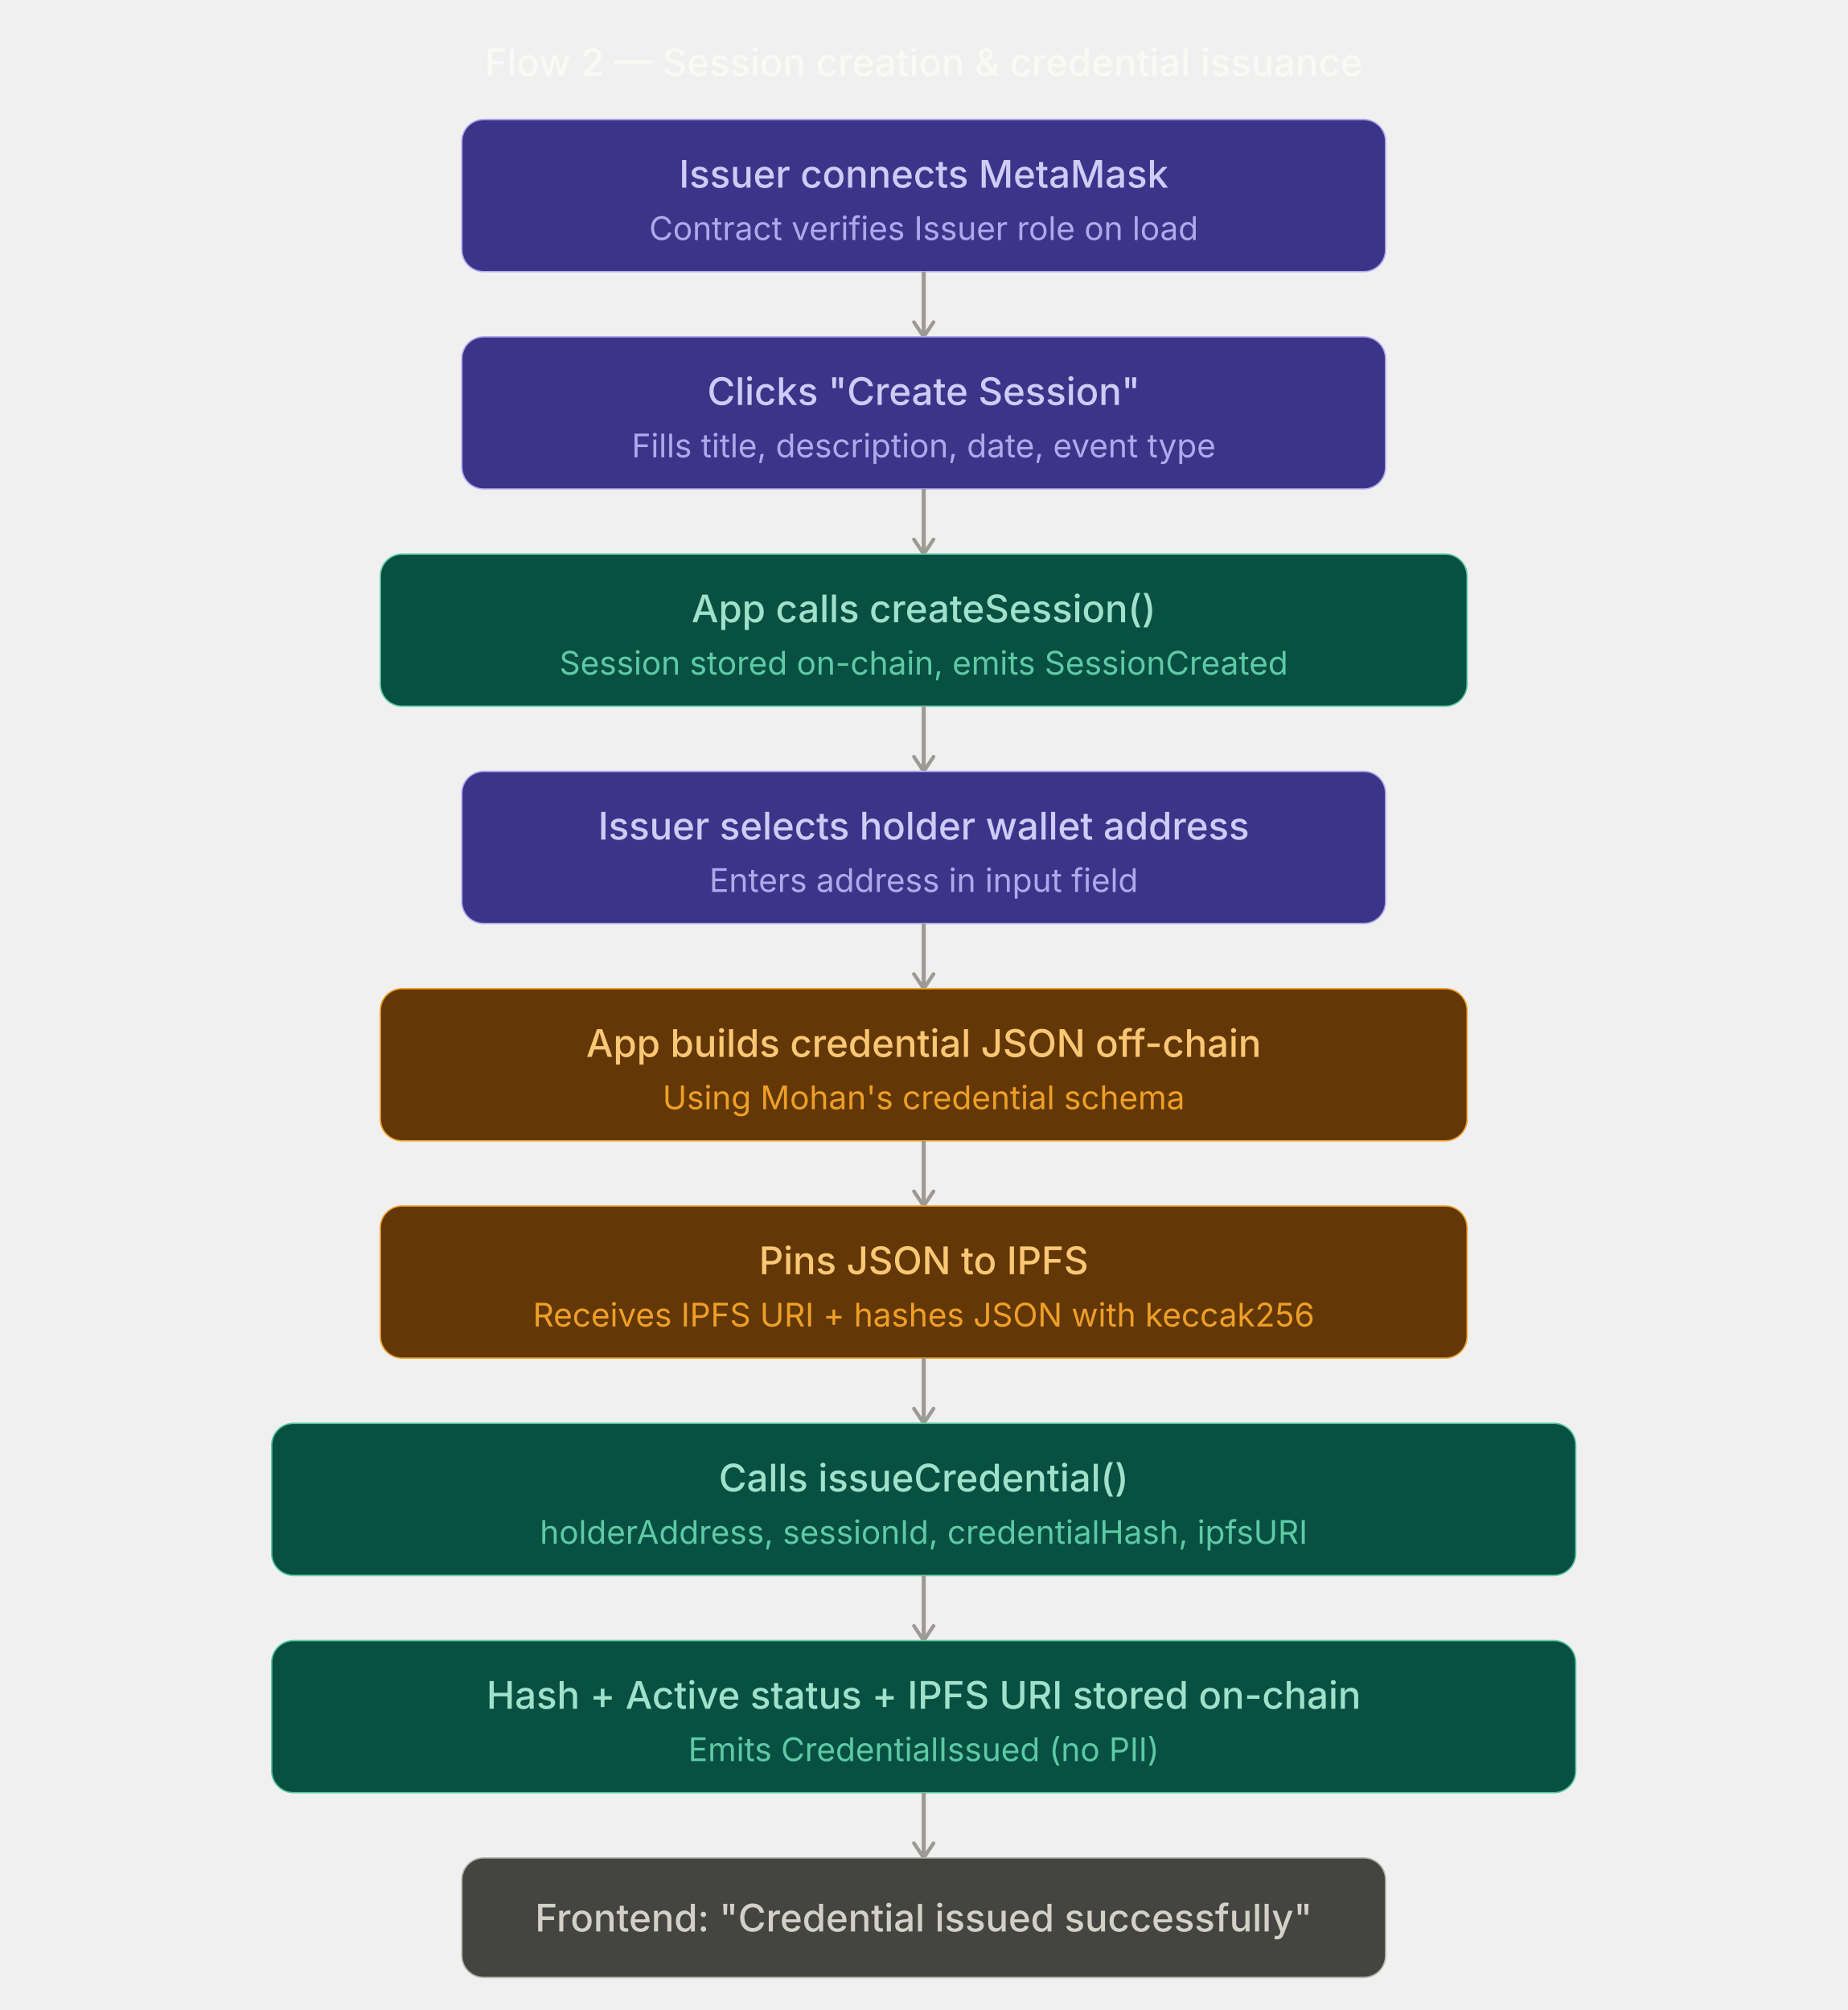
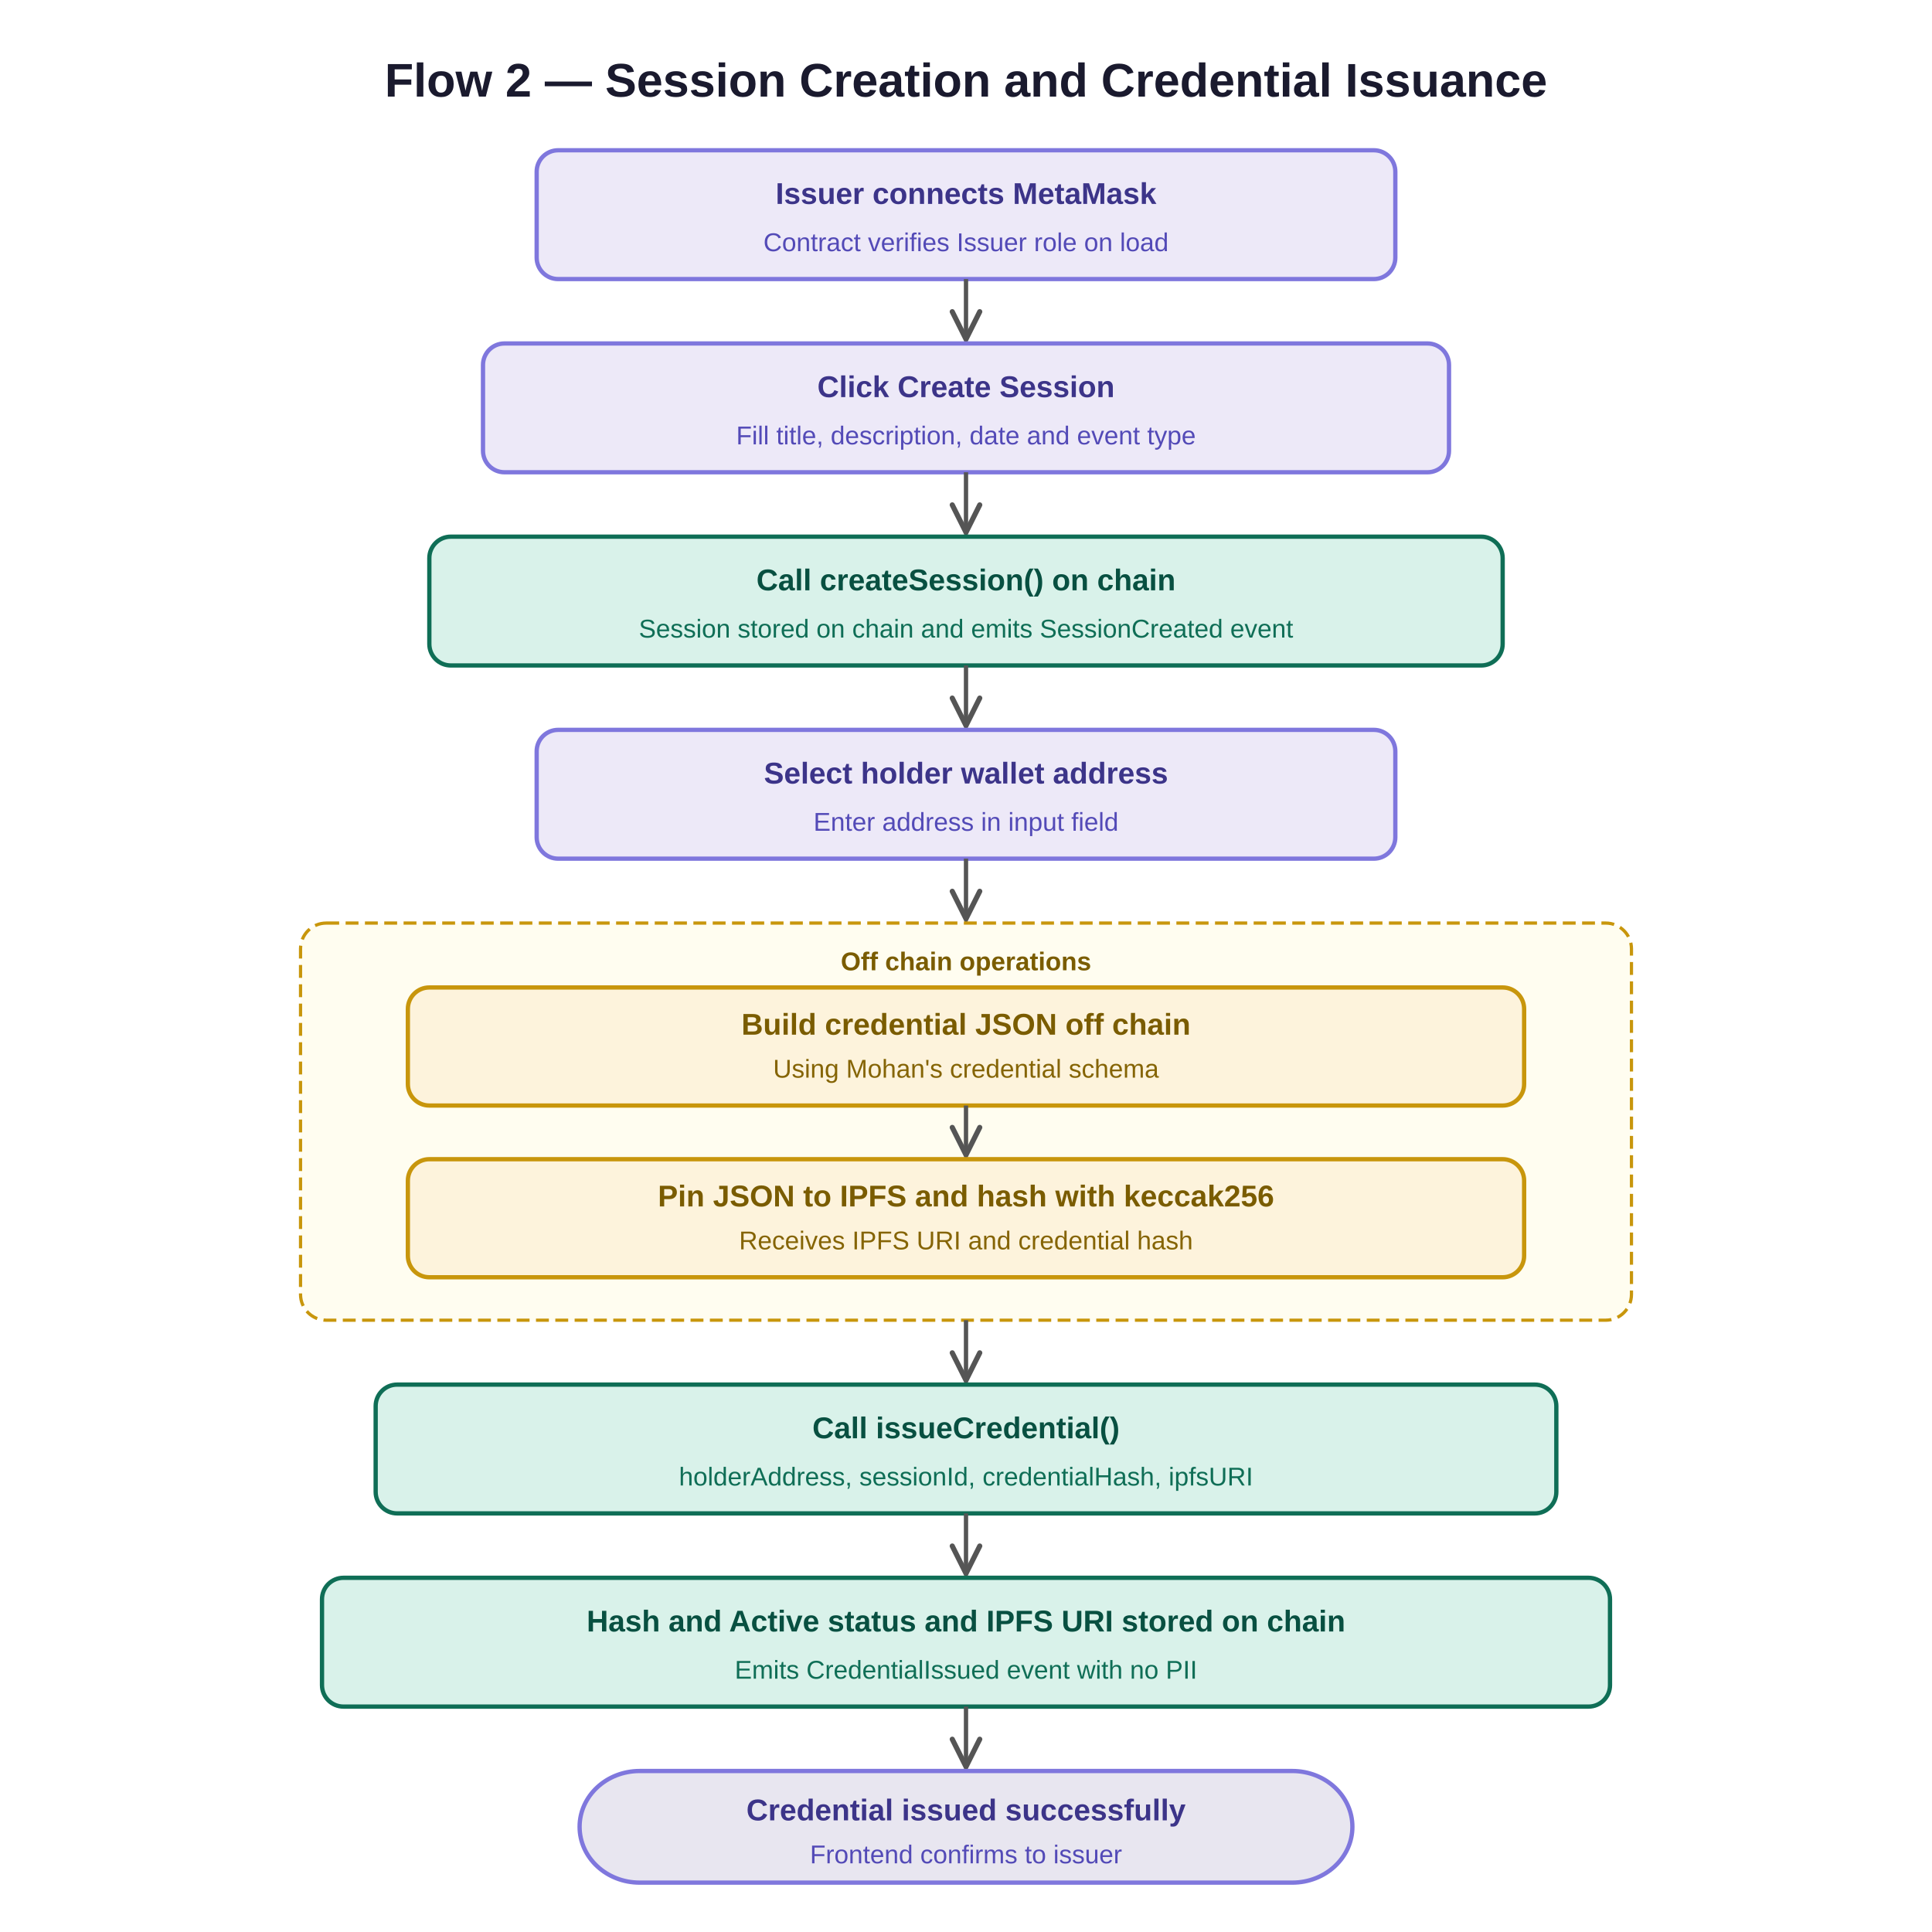
- <svg xmlns="http://www.w3.org/2000/svg" width="100%" viewBox="0 0 680 740" role="img">
+ <svg xmlns="http://www.w3.org/2000/svg" width="900" height="900" viewBox="0 0 900 900" font-family="Arial, sans-serif">
+   <rect width="900" height="900" fill="white" />
+   <text x="450" y="45" text-anchor="middle" font-size="22" font-weight="bold" fill="#1a1a2e">Flow 2 — Session Creation and Credential Issuance</text>
  <defs>
-     <marker id="arrow" viewBox="0 0 10 10" refX="8" refY="5" markerWidth="6" markerHeight="6" orient="auto-start-reverse">
-       <path d="M2 1L8 5L2 9" fill="none" stroke="context-stroke" stroke-width="1.5" stroke-linecap="round" stroke-linejoin="round" />
+     <marker id="arr" viewBox="0 0 10 10" refX="9" refY="5" markerWidth="8" markerHeight="8" orient="auto-start-reverse">
+       <path d="M1 1L9 5L1 9" fill="none" stroke="#555" stroke-width="1.5" stroke-linecap="round" />
    </marker>
  </defs>
-   <text x="340" y="28" text-anchor="middle" font-size="15" style="fill:rgb(250, 249, 245);stroke:none;color:rgb(255, 255, 255);stroke-width:1px;stroke-linecap:butt;stroke-linejoin:miter;opacity:1;font-family:&quot;Anthropic Sans&quot;, -apple-system, BlinkMacSystemFont, &quot;Segoe UI&quot;, sans-serif;font-size:14px;font-weight:500;text-anchor:middle;dominant-baseline:auto">Flow 2 — Session creation &amp; credential issuance</text>
-   <g style="fill:rgb(0, 0, 0);stroke:none;color:rgb(255, 255, 255);stroke-width:1px;stroke-linecap:butt;stroke-linejoin:miter;opacity:1;font-family:&quot;Anthropic Sans&quot;, -apple-system, BlinkMacSystemFont, &quot;Segoe UI&quot;, sans-serif;font-size:16px;font-weight:400;text-anchor:start;dominant-baseline:auto">
-     <rect x="170" y="44" width="340" height="56" rx="8" stroke-width="0.5" style="fill:rgb(60, 52, 137);stroke:rgb(175, 169, 236);color:rgb(255, 255, 255);stroke-width:0.5px;stroke-linecap:butt;stroke-linejoin:miter;opacity:1;font-family:&quot;Anthropic Sans&quot;, -apple-system, BlinkMacSystemFont, &quot;Segoe UI&quot;, sans-serif;font-size:16px;font-weight:400;text-anchor:start;dominant-baseline:auto" />
-     <text x="340" y="64" text-anchor="middle" dominant-baseline="central" style="fill:rgb(206, 203, 246);stroke:none;color:rgb(255, 255, 255);stroke-width:1px;stroke-linecap:butt;stroke-linejoin:miter;opacity:1;font-family:&quot;Anthropic Sans&quot;, -apple-system, BlinkMacSystemFont, &quot;Segoe UI&quot;, sans-serif;font-size:14px;font-weight:500;text-anchor:middle;dominant-baseline:central">Issuer connects MetaMask</text>
-     <text x="340" y="84" text-anchor="middle" dominant-baseline="central" style="fill:rgb(175, 169, 236);stroke:none;color:rgb(255, 255, 255);stroke-width:1px;stroke-linecap:butt;stroke-linejoin:miter;opacity:1;font-family:&quot;Anthropic Sans&quot;, -apple-system, BlinkMacSystemFont, &quot;Segoe UI&quot;, sans-serif;font-size:12px;font-weight:400;text-anchor:middle;dominant-baseline:central">Contract verifies Issuer role on load</text>
-   </g>
-   <line x1="340" y1="100" x2="340" y2="124" marker-end="url(#arrow)" style="fill:none;stroke:rgb(156, 154, 146);color:rgb(255, 255, 255);stroke-width:1.5px;stroke-linecap:butt;stroke-linejoin:miter;opacity:1;font-family:&quot;Anthropic Sans&quot;, -apple-system, BlinkMacSystemFont, &quot;Segoe UI&quot;, sans-serif;font-size:16px;font-weight:400;text-anchor:start;dominant-baseline:auto" />
-   <g style="fill:rgb(0, 0, 0);stroke:none;color:rgb(255, 255, 255);stroke-width:1px;stroke-linecap:butt;stroke-linejoin:miter;opacity:1;font-family:&quot;Anthropic Sans&quot;, -apple-system, BlinkMacSystemFont, &quot;Segoe UI&quot;, sans-serif;font-size:16px;font-weight:400;text-anchor:start;dominant-baseline:auto">
-     <rect x="170" y="124" width="340" height="56" rx="8" stroke-width="0.5" style="fill:rgb(60, 52, 137);stroke:rgb(175, 169, 236);color:rgb(255, 255, 255);stroke-width:0.5px;stroke-linecap:butt;stroke-linejoin:miter;opacity:1;font-family:&quot;Anthropic Sans&quot;, -apple-system, BlinkMacSystemFont, &quot;Segoe UI&quot;, sans-serif;font-size:16px;font-weight:400;text-anchor:start;dominant-baseline:auto" />
-     <text x="340" y="144" text-anchor="middle" dominant-baseline="central" style="fill:rgb(206, 203, 246);stroke:none;color:rgb(255, 255, 255);stroke-width:1px;stroke-linecap:butt;stroke-linejoin:miter;opacity:1;font-family:&quot;Anthropic Sans&quot;, -apple-system, BlinkMacSystemFont, &quot;Segoe UI&quot;, sans-serif;font-size:14px;font-weight:500;text-anchor:middle;dominant-baseline:central">Clicks "Create Session"</text>
-     <text x="340" y="164" text-anchor="middle" dominant-baseline="central" style="fill:rgb(175, 169, 236);stroke:none;color:rgb(255, 255, 255);stroke-width:1px;stroke-linecap:butt;stroke-linejoin:miter;opacity:1;font-family:&quot;Anthropic Sans&quot;, -apple-system, BlinkMacSystemFont, &quot;Segoe UI&quot;, sans-serif;font-size:12px;font-weight:400;text-anchor:middle;dominant-baseline:central">Fills title, description, date, event type</text>
-   </g>
-   <line x1="340" y1="180" x2="340" y2="204" marker-end="url(#arrow)" style="fill:none;stroke:rgb(156, 154, 146);color:rgb(255, 255, 255);stroke-width:1.5px;stroke-linecap:butt;stroke-linejoin:miter;opacity:1;font-family:&quot;Anthropic Sans&quot;, -apple-system, BlinkMacSystemFont, &quot;Segoe UI&quot;, sans-serif;font-size:16px;font-weight:400;text-anchor:start;dominant-baseline:auto" />
-   <g style="fill:rgb(0, 0, 0);stroke:none;color:rgb(255, 255, 255);stroke-width:1px;stroke-linecap:butt;stroke-linejoin:miter;opacity:1;font-family:&quot;Anthropic Sans&quot;, -apple-system, BlinkMacSystemFont, &quot;Segoe UI&quot;, sans-serif;font-size:16px;font-weight:400;text-anchor:start;dominant-baseline:auto">
-     <rect x="140" y="204" width="400" height="56" rx="8" stroke-width="0.5" style="fill:rgb(8, 80, 65);stroke:rgb(93, 202, 165);color:rgb(255, 255, 255);stroke-width:0.5px;stroke-linecap:butt;stroke-linejoin:miter;opacity:1;font-family:&quot;Anthropic Sans&quot;, -apple-system, BlinkMacSystemFont, &quot;Segoe UI&quot;, sans-serif;font-size:16px;font-weight:400;text-anchor:start;dominant-baseline:auto" />
-     <text x="340" y="224" text-anchor="middle" dominant-baseline="central" style="fill:rgb(159, 225, 203);stroke:none;color:rgb(255, 255, 255);stroke-width:1px;stroke-linecap:butt;stroke-linejoin:miter;opacity:1;font-family:&quot;Anthropic Sans&quot;, -apple-system, BlinkMacSystemFont, &quot;Segoe UI&quot;, sans-serif;font-size:14px;font-weight:500;text-anchor:middle;dominant-baseline:central">App calls createSession()</text>
-     <text x="340" y="244" text-anchor="middle" dominant-baseline="central" style="fill:rgb(93, 202, 165);stroke:none;color:rgb(255, 255, 255);stroke-width:1px;stroke-linecap:butt;stroke-linejoin:miter;opacity:1;font-family:&quot;Anthropic Sans&quot;, -apple-system, BlinkMacSystemFont, &quot;Segoe UI&quot;, sans-serif;font-size:12px;font-weight:400;text-anchor:middle;dominant-baseline:central">Session stored on-chain, emits SessionCreated</text>
-   </g>
-   <line x1="340" y1="260" x2="340" y2="284" marker-end="url(#arrow)" style="fill:none;stroke:rgb(156, 154, 146);color:rgb(255, 255, 255);stroke-width:1.5px;stroke-linecap:butt;stroke-linejoin:miter;opacity:1;font-family:&quot;Anthropic Sans&quot;, -apple-system, BlinkMacSystemFont, &quot;Segoe UI&quot;, sans-serif;font-size:16px;font-weight:400;text-anchor:start;dominant-baseline:auto" />
-   <g style="fill:rgb(0, 0, 0);stroke:none;color:rgb(255, 255, 255);stroke-width:1px;stroke-linecap:butt;stroke-linejoin:miter;opacity:1;font-family:&quot;Anthropic Sans&quot;, -apple-system, BlinkMacSystemFont, &quot;Segoe UI&quot;, sans-serif;font-size:16px;font-weight:400;text-anchor:start;dominant-baseline:auto">
-     <rect x="170" y="284" width="340" height="56" rx="8" stroke-width="0.5" style="fill:rgb(60, 52, 137);stroke:rgb(175, 169, 236);color:rgb(255, 255, 255);stroke-width:0.5px;stroke-linecap:butt;stroke-linejoin:miter;opacity:1;font-family:&quot;Anthropic Sans&quot;, -apple-system, BlinkMacSystemFont, &quot;Segoe UI&quot;, sans-serif;font-size:16px;font-weight:400;text-anchor:start;dominant-baseline:auto" />
-     <text x="340" y="304" text-anchor="middle" dominant-baseline="central" style="fill:rgb(206, 203, 246);stroke:none;color:rgb(255, 255, 255);stroke-width:1px;stroke-linecap:butt;stroke-linejoin:miter;opacity:1;font-family:&quot;Anthropic Sans&quot;, -apple-system, BlinkMacSystemFont, &quot;Segoe UI&quot;, sans-serif;font-size:14px;font-weight:500;text-anchor:middle;dominant-baseline:central">Issuer selects holder wallet address</text>
-     <text x="340" y="324" text-anchor="middle" dominant-baseline="central" style="fill:rgb(175, 169, 236);stroke:none;color:rgb(255, 255, 255);stroke-width:1px;stroke-linecap:butt;stroke-linejoin:miter;opacity:1;font-family:&quot;Anthropic Sans&quot;, -apple-system, BlinkMacSystemFont, &quot;Segoe UI&quot;, sans-serif;font-size:12px;font-weight:400;text-anchor:middle;dominant-baseline:central">Enters address in input field</text>
-   </g>
-   <line x1="340" y1="340" x2="340" y2="364" marker-end="url(#arrow)" style="fill:none;stroke:rgb(156, 154, 146);color:rgb(255, 255, 255);stroke-width:1.5px;stroke-linecap:butt;stroke-linejoin:miter;opacity:1;font-family:&quot;Anthropic Sans&quot;, -apple-system, BlinkMacSystemFont, &quot;Segoe UI&quot;, sans-serif;font-size:16px;font-weight:400;text-anchor:start;dominant-baseline:auto" />
-   <g style="fill:rgb(0, 0, 0);stroke:none;color:rgb(255, 255, 255);stroke-width:1px;stroke-linecap:butt;stroke-linejoin:miter;opacity:1;font-family:&quot;Anthropic Sans&quot;, -apple-system, BlinkMacSystemFont, &quot;Segoe UI&quot;, sans-serif;font-size:16px;font-weight:400;text-anchor:start;dominant-baseline:auto">
-     <rect x="140" y="364" width="400" height="56" rx="8" stroke-width="0.5" style="fill:rgb(99, 56, 6);stroke:rgb(239, 159, 39);color:rgb(255, 255, 255);stroke-width:0.5px;stroke-linecap:butt;stroke-linejoin:miter;opacity:1;font-family:&quot;Anthropic Sans&quot;, -apple-system, BlinkMacSystemFont, &quot;Segoe UI&quot;, sans-serif;font-size:16px;font-weight:400;text-anchor:start;dominant-baseline:auto" />
-     <text x="340" y="384" text-anchor="middle" dominant-baseline="central" style="fill:rgb(250, 199, 117);stroke:none;color:rgb(255, 255, 255);stroke-width:1px;stroke-linecap:butt;stroke-linejoin:miter;opacity:1;font-family:&quot;Anthropic Sans&quot;, -apple-system, BlinkMacSystemFont, &quot;Segoe UI&quot;, sans-serif;font-size:14px;font-weight:500;text-anchor:middle;dominant-baseline:central">App builds credential JSON off-chain</text>
-     <text x="340" y="404" text-anchor="middle" dominant-baseline="central" style="fill:rgb(239, 159, 39);stroke:none;color:rgb(255, 255, 255);stroke-width:1px;stroke-linecap:butt;stroke-linejoin:miter;opacity:1;font-family:&quot;Anthropic Sans&quot;, -apple-system, BlinkMacSystemFont, &quot;Segoe UI&quot;, sans-serif;font-size:12px;font-weight:400;text-anchor:middle;dominant-baseline:central">Using Mohan's credential schema</text>
-   </g>
-   <line x1="340" y1="420" x2="340" y2="444" marker-end="url(#arrow)" style="fill:none;stroke:rgb(156, 154, 146);color:rgb(255, 255, 255);stroke-width:1.5px;stroke-linecap:butt;stroke-linejoin:miter;opacity:1;font-family:&quot;Anthropic Sans&quot;, -apple-system, BlinkMacSystemFont, &quot;Segoe UI&quot;, sans-serif;font-size:16px;font-weight:400;text-anchor:start;dominant-baseline:auto" />
-   <g style="fill:rgb(0, 0, 0);stroke:none;color:rgb(255, 255, 255);stroke-width:1px;stroke-linecap:butt;stroke-linejoin:miter;opacity:1;font-family:&quot;Anthropic Sans&quot;, -apple-system, BlinkMacSystemFont, &quot;Segoe UI&quot;, sans-serif;font-size:16px;font-weight:400;text-anchor:start;dominant-baseline:auto">
-     <rect x="140" y="444" width="400" height="56" rx="8" stroke-width="0.5" style="fill:rgb(99, 56, 6);stroke:rgb(239, 159, 39);color:rgb(255, 255, 255);stroke-width:0.5px;stroke-linecap:butt;stroke-linejoin:miter;opacity:1;font-family:&quot;Anthropic Sans&quot;, -apple-system, BlinkMacSystemFont, &quot;Segoe UI&quot;, sans-serif;font-size:16px;font-weight:400;text-anchor:start;dominant-baseline:auto" />
-     <text x="340" y="464" text-anchor="middle" dominant-baseline="central" style="fill:rgb(250, 199, 117);stroke:none;color:rgb(255, 255, 255);stroke-width:1px;stroke-linecap:butt;stroke-linejoin:miter;opacity:1;font-family:&quot;Anthropic Sans&quot;, -apple-system, BlinkMacSystemFont, &quot;Segoe UI&quot;, sans-serif;font-size:14px;font-weight:500;text-anchor:middle;dominant-baseline:central">Pins JSON to IPFS</text>
-     <text x="340" y="484" text-anchor="middle" dominant-baseline="central" style="fill:rgb(239, 159, 39);stroke:none;color:rgb(255, 255, 255);stroke-width:1px;stroke-linecap:butt;stroke-linejoin:miter;opacity:1;font-family:&quot;Anthropic Sans&quot;, -apple-system, BlinkMacSystemFont, &quot;Segoe UI&quot;, sans-serif;font-size:12px;font-weight:400;text-anchor:middle;dominant-baseline:central">Receives IPFS URI + hashes JSON with keccak256</text>
-   </g>
-   <line x1="340" y1="500" x2="340" y2="524" marker-end="url(#arrow)" style="fill:none;stroke:rgb(156, 154, 146);color:rgb(255, 255, 255);stroke-width:1.5px;stroke-linecap:butt;stroke-linejoin:miter;opacity:1;font-family:&quot;Anthropic Sans&quot;, -apple-system, BlinkMacSystemFont, &quot;Segoe UI&quot;, sans-serif;font-size:16px;font-weight:400;text-anchor:start;dominant-baseline:auto" />
-   <g style="fill:rgb(0, 0, 0);stroke:none;color:rgb(255, 255, 255);stroke-width:1px;stroke-linecap:butt;stroke-linejoin:miter;opacity:1;font-family:&quot;Anthropic Sans&quot;, -apple-system, BlinkMacSystemFont, &quot;Segoe UI&quot;, sans-serif;font-size:16px;font-weight:400;text-anchor:start;dominant-baseline:auto">
-     <rect x="100" y="524" width="480" height="56" rx="8" stroke-width="0.5" style="fill:rgb(8, 80, 65);stroke:rgb(93, 202, 165);color:rgb(255, 255, 255);stroke-width:0.5px;stroke-linecap:butt;stroke-linejoin:miter;opacity:1;font-family:&quot;Anthropic Sans&quot;, -apple-system, BlinkMacSystemFont, &quot;Segoe UI&quot;, sans-serif;font-size:16px;font-weight:400;text-anchor:start;dominant-baseline:auto" />
-     <text x="340" y="544" text-anchor="middle" dominant-baseline="central" style="fill:rgb(159, 225, 203);stroke:none;color:rgb(255, 255, 255);stroke-width:1px;stroke-linecap:butt;stroke-linejoin:miter;opacity:1;font-family:&quot;Anthropic Sans&quot;, -apple-system, BlinkMacSystemFont, &quot;Segoe UI&quot;, sans-serif;font-size:14px;font-weight:500;text-anchor:middle;dominant-baseline:central">Calls issueCredential()</text>
-     <text x="340" y="564" text-anchor="middle" dominant-baseline="central" style="fill:rgb(93, 202, 165);stroke:none;color:rgb(255, 255, 255);stroke-width:1px;stroke-linecap:butt;stroke-linejoin:miter;opacity:1;font-family:&quot;Anthropic Sans&quot;, -apple-system, BlinkMacSystemFont, &quot;Segoe UI&quot;, sans-serif;font-size:12px;font-weight:400;text-anchor:middle;dominant-baseline:central">holderAddress, sessionId, credentialHash, ipfsURI</text>
-   </g>
-   <line x1="340" y1="580" x2="340" y2="604" marker-end="url(#arrow)" style="fill:none;stroke:rgb(156, 154, 146);color:rgb(255, 255, 255);stroke-width:1.5px;stroke-linecap:butt;stroke-linejoin:miter;opacity:1;font-family:&quot;Anthropic Sans&quot;, -apple-system, BlinkMacSystemFont, &quot;Segoe UI&quot;, sans-serif;font-size:16px;font-weight:400;text-anchor:start;dominant-baseline:auto" />
-   <g style="fill:rgb(0, 0, 0);stroke:none;color:rgb(255, 255, 255);stroke-width:1px;stroke-linecap:butt;stroke-linejoin:miter;opacity:1;font-family:&quot;Anthropic Sans&quot;, -apple-system, BlinkMacSystemFont, &quot;Segoe UI&quot;, sans-serif;font-size:16px;font-weight:400;text-anchor:start;dominant-baseline:auto">
-     <rect x="100" y="604" width="480" height="56" rx="8" stroke-width="0.5" style="fill:rgb(8, 80, 65);stroke:rgb(93, 202, 165);color:rgb(255, 255, 255);stroke-width:0.5px;stroke-linecap:butt;stroke-linejoin:miter;opacity:1;font-family:&quot;Anthropic Sans&quot;, -apple-system, BlinkMacSystemFont, &quot;Segoe UI&quot;, sans-serif;font-size:16px;font-weight:400;text-anchor:start;dominant-baseline:auto" />
-     <text x="340" y="624" text-anchor="middle" dominant-baseline="central" style="fill:rgb(159, 225, 203);stroke:none;color:rgb(255, 255, 255);stroke-width:1px;stroke-linecap:butt;stroke-linejoin:miter;opacity:1;font-family:&quot;Anthropic Sans&quot;, -apple-system, BlinkMacSystemFont, &quot;Segoe UI&quot;, sans-serif;font-size:14px;font-weight:500;text-anchor:middle;dominant-baseline:central">Hash + Active status + IPFS URI stored on-chain</text>
-     <text x="340" y="644" text-anchor="middle" dominant-baseline="central" style="fill:rgb(93, 202, 165);stroke:none;color:rgb(255, 255, 255);stroke-width:1px;stroke-linecap:butt;stroke-linejoin:miter;opacity:1;font-family:&quot;Anthropic Sans&quot;, -apple-system, BlinkMacSystemFont, &quot;Segoe UI&quot;, sans-serif;font-size:12px;font-weight:400;text-anchor:middle;dominant-baseline:central">Emits CredentialIssued (no PII)</text>
-   </g>
-   <line x1="340" y1="660" x2="340" y2="684" marker-end="url(#arrow)" style="fill:none;stroke:rgb(156, 154, 146);color:rgb(255, 255, 255);stroke-width:1.5px;stroke-linecap:butt;stroke-linejoin:miter;opacity:1;font-family:&quot;Anthropic Sans&quot;, -apple-system, BlinkMacSystemFont, &quot;Segoe UI&quot;, sans-serif;font-size:16px;font-weight:400;text-anchor:start;dominant-baseline:auto" />
-   <g style="fill:rgb(0, 0, 0);stroke:none;color:rgb(255, 255, 255);stroke-width:1px;stroke-linecap:butt;stroke-linejoin:miter;opacity:1;font-family:&quot;Anthropic Sans&quot;, -apple-system, BlinkMacSystemFont, &quot;Segoe UI&quot;, sans-serif;font-size:16px;font-weight:400;text-anchor:start;dominant-baseline:auto">
-     <rect x="170" y="684" width="340" height="44" rx="8" stroke-width="0.5" style="fill:rgb(68, 68, 65);stroke:rgb(180, 178, 169);color:rgb(255, 255, 255);stroke-width:0.5px;stroke-linecap:butt;stroke-linejoin:miter;opacity:1;font-family:&quot;Anthropic Sans&quot;, -apple-system, BlinkMacSystemFont, &quot;Segoe UI&quot;, sans-serif;font-size:16px;font-weight:400;text-anchor:start;dominant-baseline:auto" />
-     <text x="340" y="706" text-anchor="middle" dominant-baseline="central" style="fill:rgb(211, 209, 199);stroke:none;color:rgb(255, 255, 255);stroke-width:1px;stroke-linecap:butt;stroke-linejoin:miter;opacity:1;font-family:&quot;Anthropic Sans&quot;, -apple-system, BlinkMacSystemFont, &quot;Segoe UI&quot;, sans-serif;font-size:14px;font-weight:500;text-anchor:middle;dominant-baseline:central">Frontend: "Credential issued successfully"</text>
-   </g>
+   <rect x="250" y="70" width="400" height="60" rx="10" fill="#ede9f8" stroke="#7f77dd" stroke-width="2" />
+   <text x="450" y="95" text-anchor="middle" font-size="14" font-weight="bold" fill="#3c3489">Issuer connects MetaMask</text>
+   <text x="450" y="117" text-anchor="middle" font-size="12" fill="#534ab7">Contract verifies Issuer role on load</text>
+   <line x1="450" y1="130" x2="450" y2="158" stroke="#555" stroke-width="2" marker-end="url(#arr)" />
+   <rect x="225" y="160" width="450" height="60" rx="10" fill="#ede9f8" stroke="#7f77dd" stroke-width="2" />
+   <text x="450" y="185" text-anchor="middle" font-size="14" font-weight="bold" fill="#3c3489">Click Create Session</text>
+   <text x="450" y="207" text-anchor="middle" font-size="12" fill="#534ab7">Fill title, description, date and event type</text>
+   <line x1="450" y1="220" x2="450" y2="248" stroke="#555" stroke-width="2" marker-end="url(#arr)" />
+   <rect x="200" y="250" width="500" height="60" rx="10" fill="#d9f2ea" stroke="#0f6e56" stroke-width="2" />
+   <text x="450" y="275" text-anchor="middle" font-size="14" font-weight="bold" fill="#085041">Call createSession() on chain</text>
+   <text x="450" y="297" text-anchor="middle" font-size="12" fill="#0f6e56">Session stored on chain and emits SessionCreated event</text>
+   <line x1="450" y1="310" x2="450" y2="338" stroke="#555" stroke-width="2" marker-end="url(#arr)" />
+   <rect x="250" y="340" width="400" height="60" rx="10" fill="#ede9f8" stroke="#7f77dd" stroke-width="2" />
+   <text x="450" y="365" text-anchor="middle" font-size="14" font-weight="bold" fill="#3c3489">Select holder wallet address</text>
+   <text x="450" y="387" text-anchor="middle" font-size="12" fill="#534ab7">Enter address in input field</text>
+   <line x1="450" y1="400" x2="450" y2="428" stroke="#555" stroke-width="2" marker-end="url(#arr)" />
+   <rect x="140" y="430" width="620" height="185" rx="12" fill="#fffdf0" stroke="#c8960c" stroke-width="1.5" stroke-dasharray="6,3" />
+   <text x="450" y="452" text-anchor="middle" font-size="12" font-weight="bold" fill="#7a5c00">Off chain operations</text>
+   <rect x="190" y="460" width="520" height="55" rx="10" fill="#fdf3dc" stroke="#c8960c" stroke-width="2" />
+   <text x="450" y="482" text-anchor="middle" font-size="14" font-weight="bold" fill="#7a5c00">Build credential JSON off chain</text>
+   <text x="450" y="502" text-anchor="middle" font-size="12" fill="#856404">Using Mohan's credential schema</text>
+   <line x1="450" y1="515" x2="450" y2="538" stroke="#555" stroke-width="2" marker-end="url(#arr)" />
+   <rect x="190" y="540" width="520" height="55" rx="10" fill="#fdf3dc" stroke="#c8960c" stroke-width="2" />
+   <text x="450" y="562" text-anchor="middle" font-size="14" font-weight="bold" fill="#7a5c00">Pin JSON to IPFS and hash with keccak256</text>
+   <text x="450" y="582" text-anchor="middle" font-size="12" fill="#856404">Receives IPFS URI and credential hash</text>
+   <line x1="450" y1="615" x2="450" y2="643" stroke="#555" stroke-width="2" marker-end="url(#arr)" />
+   <rect x="175" y="645" width="550" height="60" rx="10" fill="#d9f2ea" stroke="#0f6e56" stroke-width="2" />
+   <text x="450" y="670" text-anchor="middle" font-size="14" font-weight="bold" fill="#085041">Call issueCredential()</text>
+   <text x="450" y="692" text-anchor="middle" font-size="12" fill="#0f6e56">holderAddress, sessionId, credentialHash, ipfsURI</text>
+   <line x1="450" y1="705" x2="450" y2="733" stroke="#555" stroke-width="2" marker-end="url(#arr)" />
+   <rect x="150" y="735" width="600" height="60" rx="10" fill="#d9f2ea" stroke="#0f6e56" stroke-width="2" />
+   <text x="450" y="760" text-anchor="middle" font-size="14" font-weight="bold" fill="#085041">Hash and Active status and IPFS URI stored on chain</text>
+   <text x="450" y="782" text-anchor="middle" font-size="12" fill="#0f6e56">Emits CredentialIssued event with no PII</text>
+   <line x1="450" y1="795" x2="450" y2="823" stroke="#555" stroke-width="2" marker-end="url(#arr)" />
+   <rect x="270" y="825" width="360" height="52" rx="28" fill="#e8e6f0" stroke="#7f77dd" stroke-width="2" />
+   <text x="450" y="848" text-anchor="middle" font-size="14" font-weight="bold" fill="#3c3489">Credential issued successfully</text>
+   <text x="450" y="868" text-anchor="middle" font-size="12" fill="#534ab7">Frontend confirms to issuer</text>
</svg>
